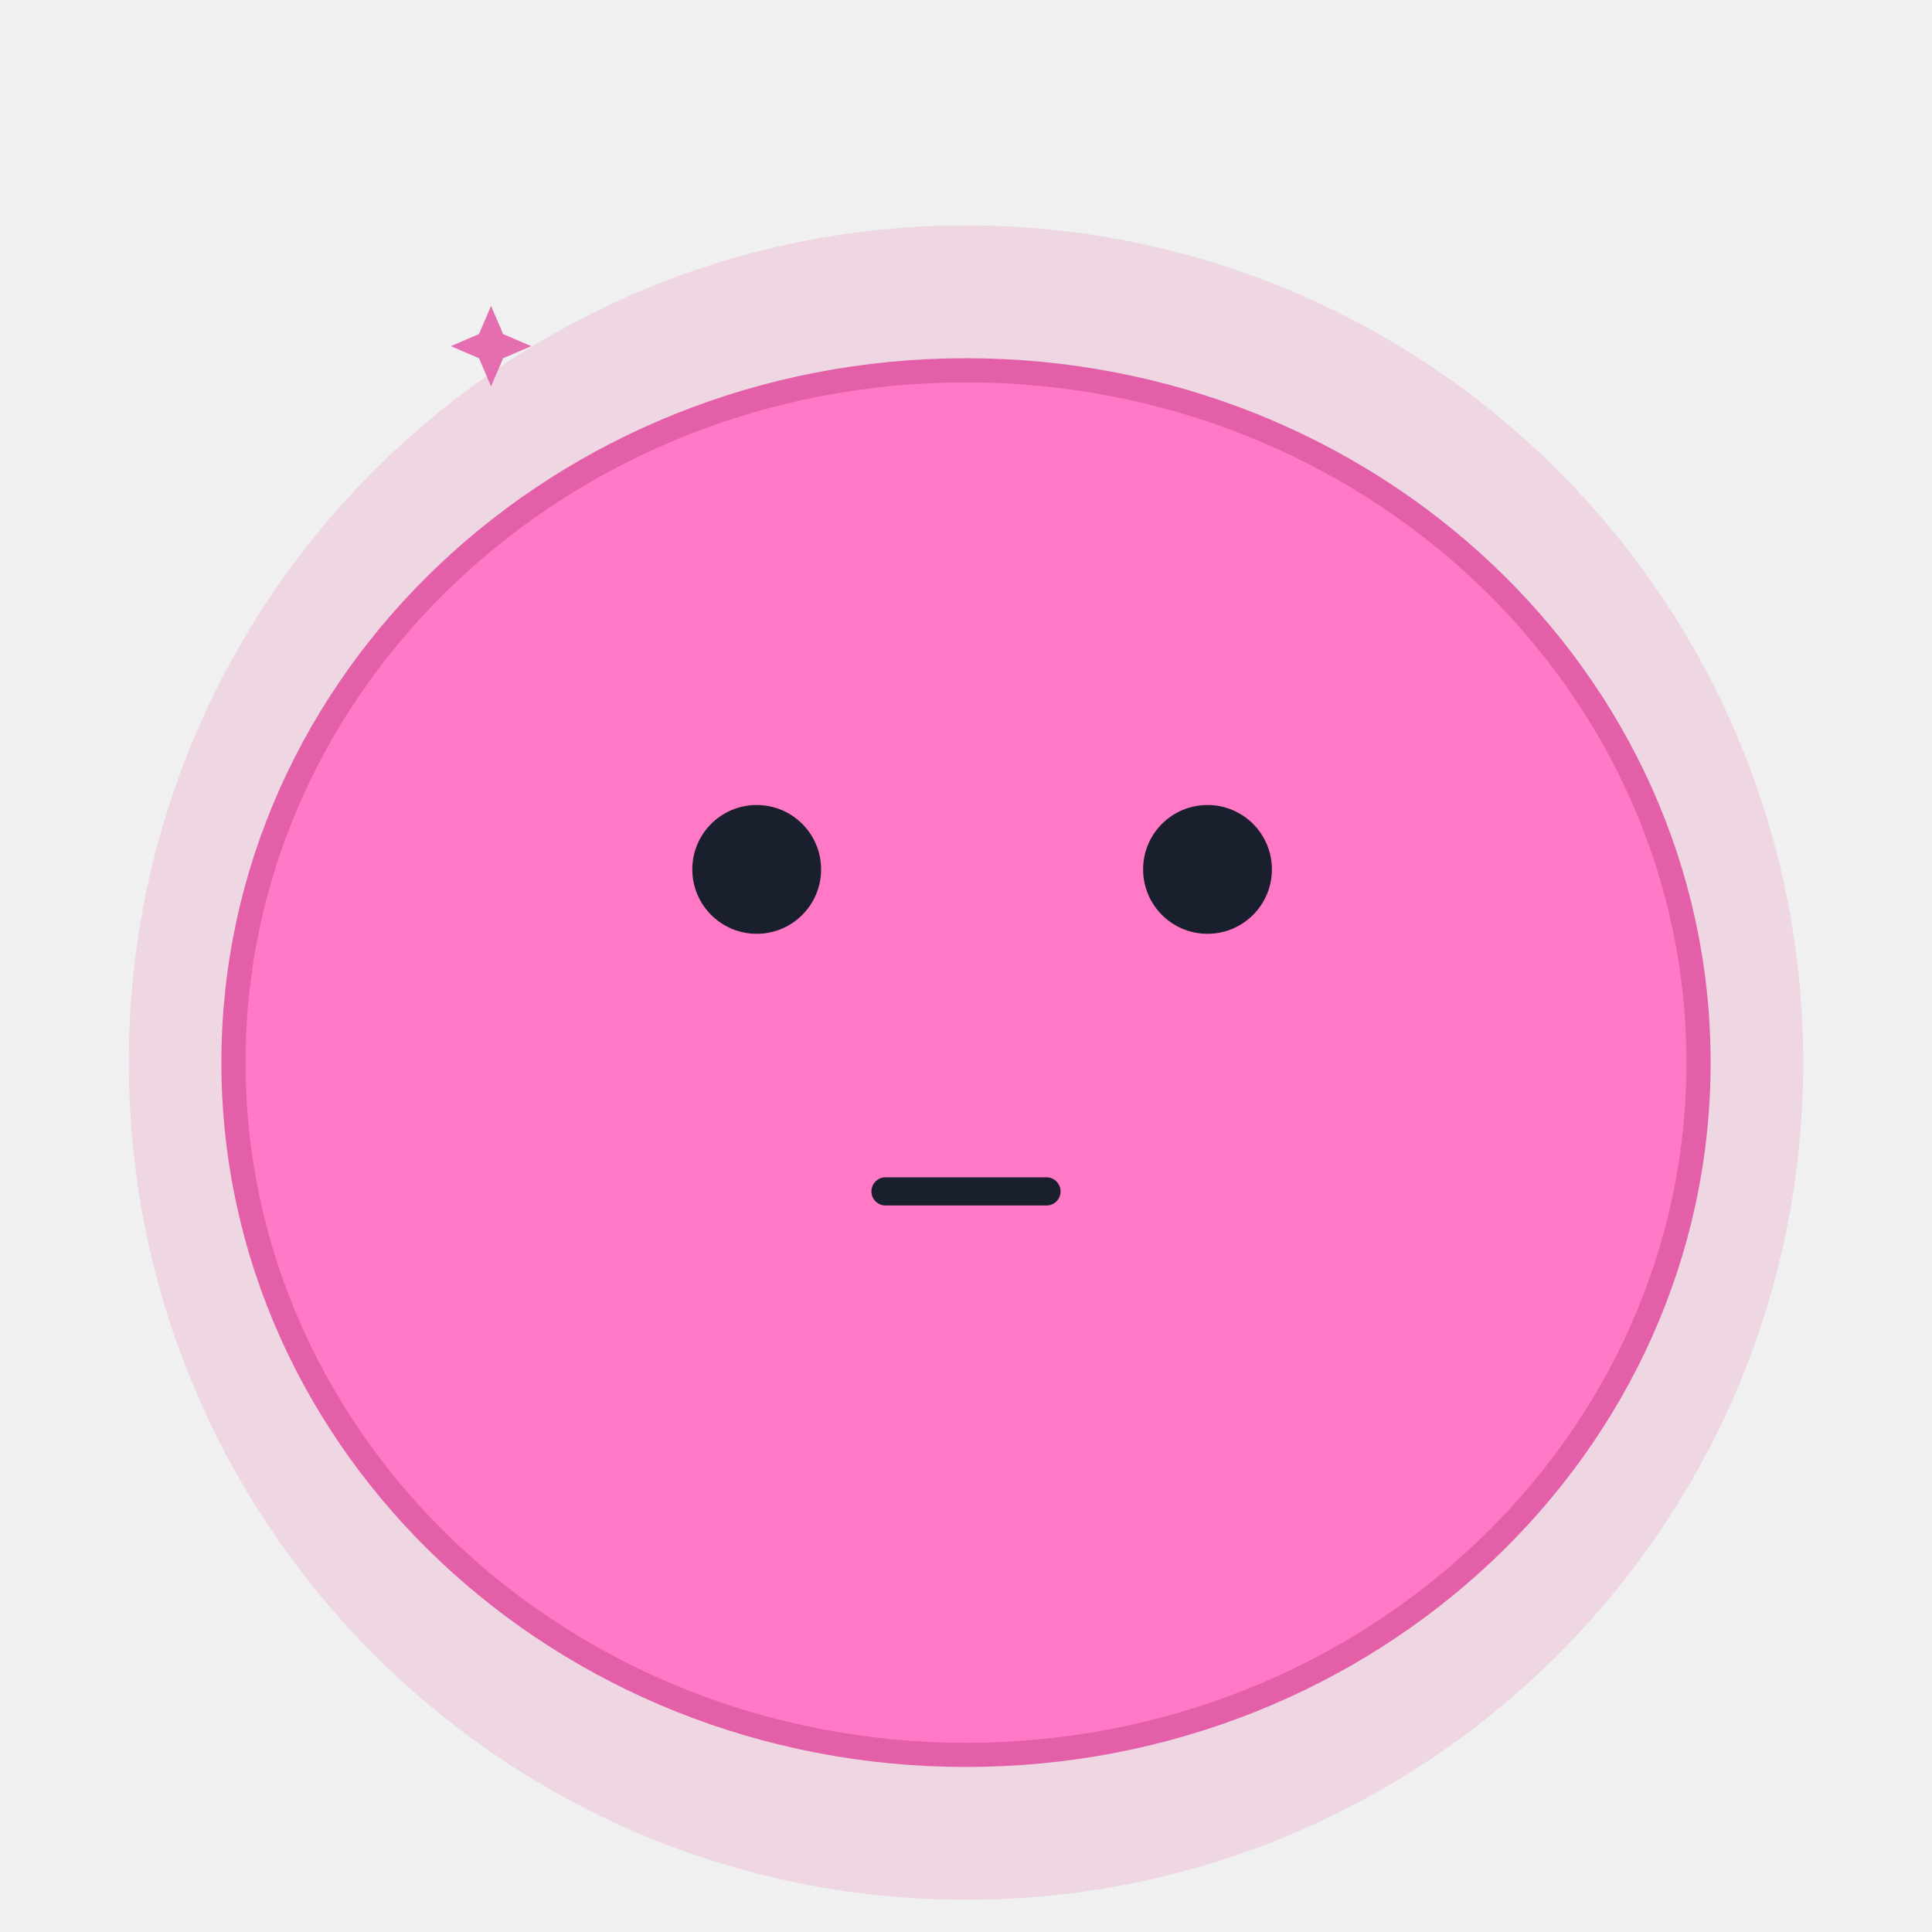
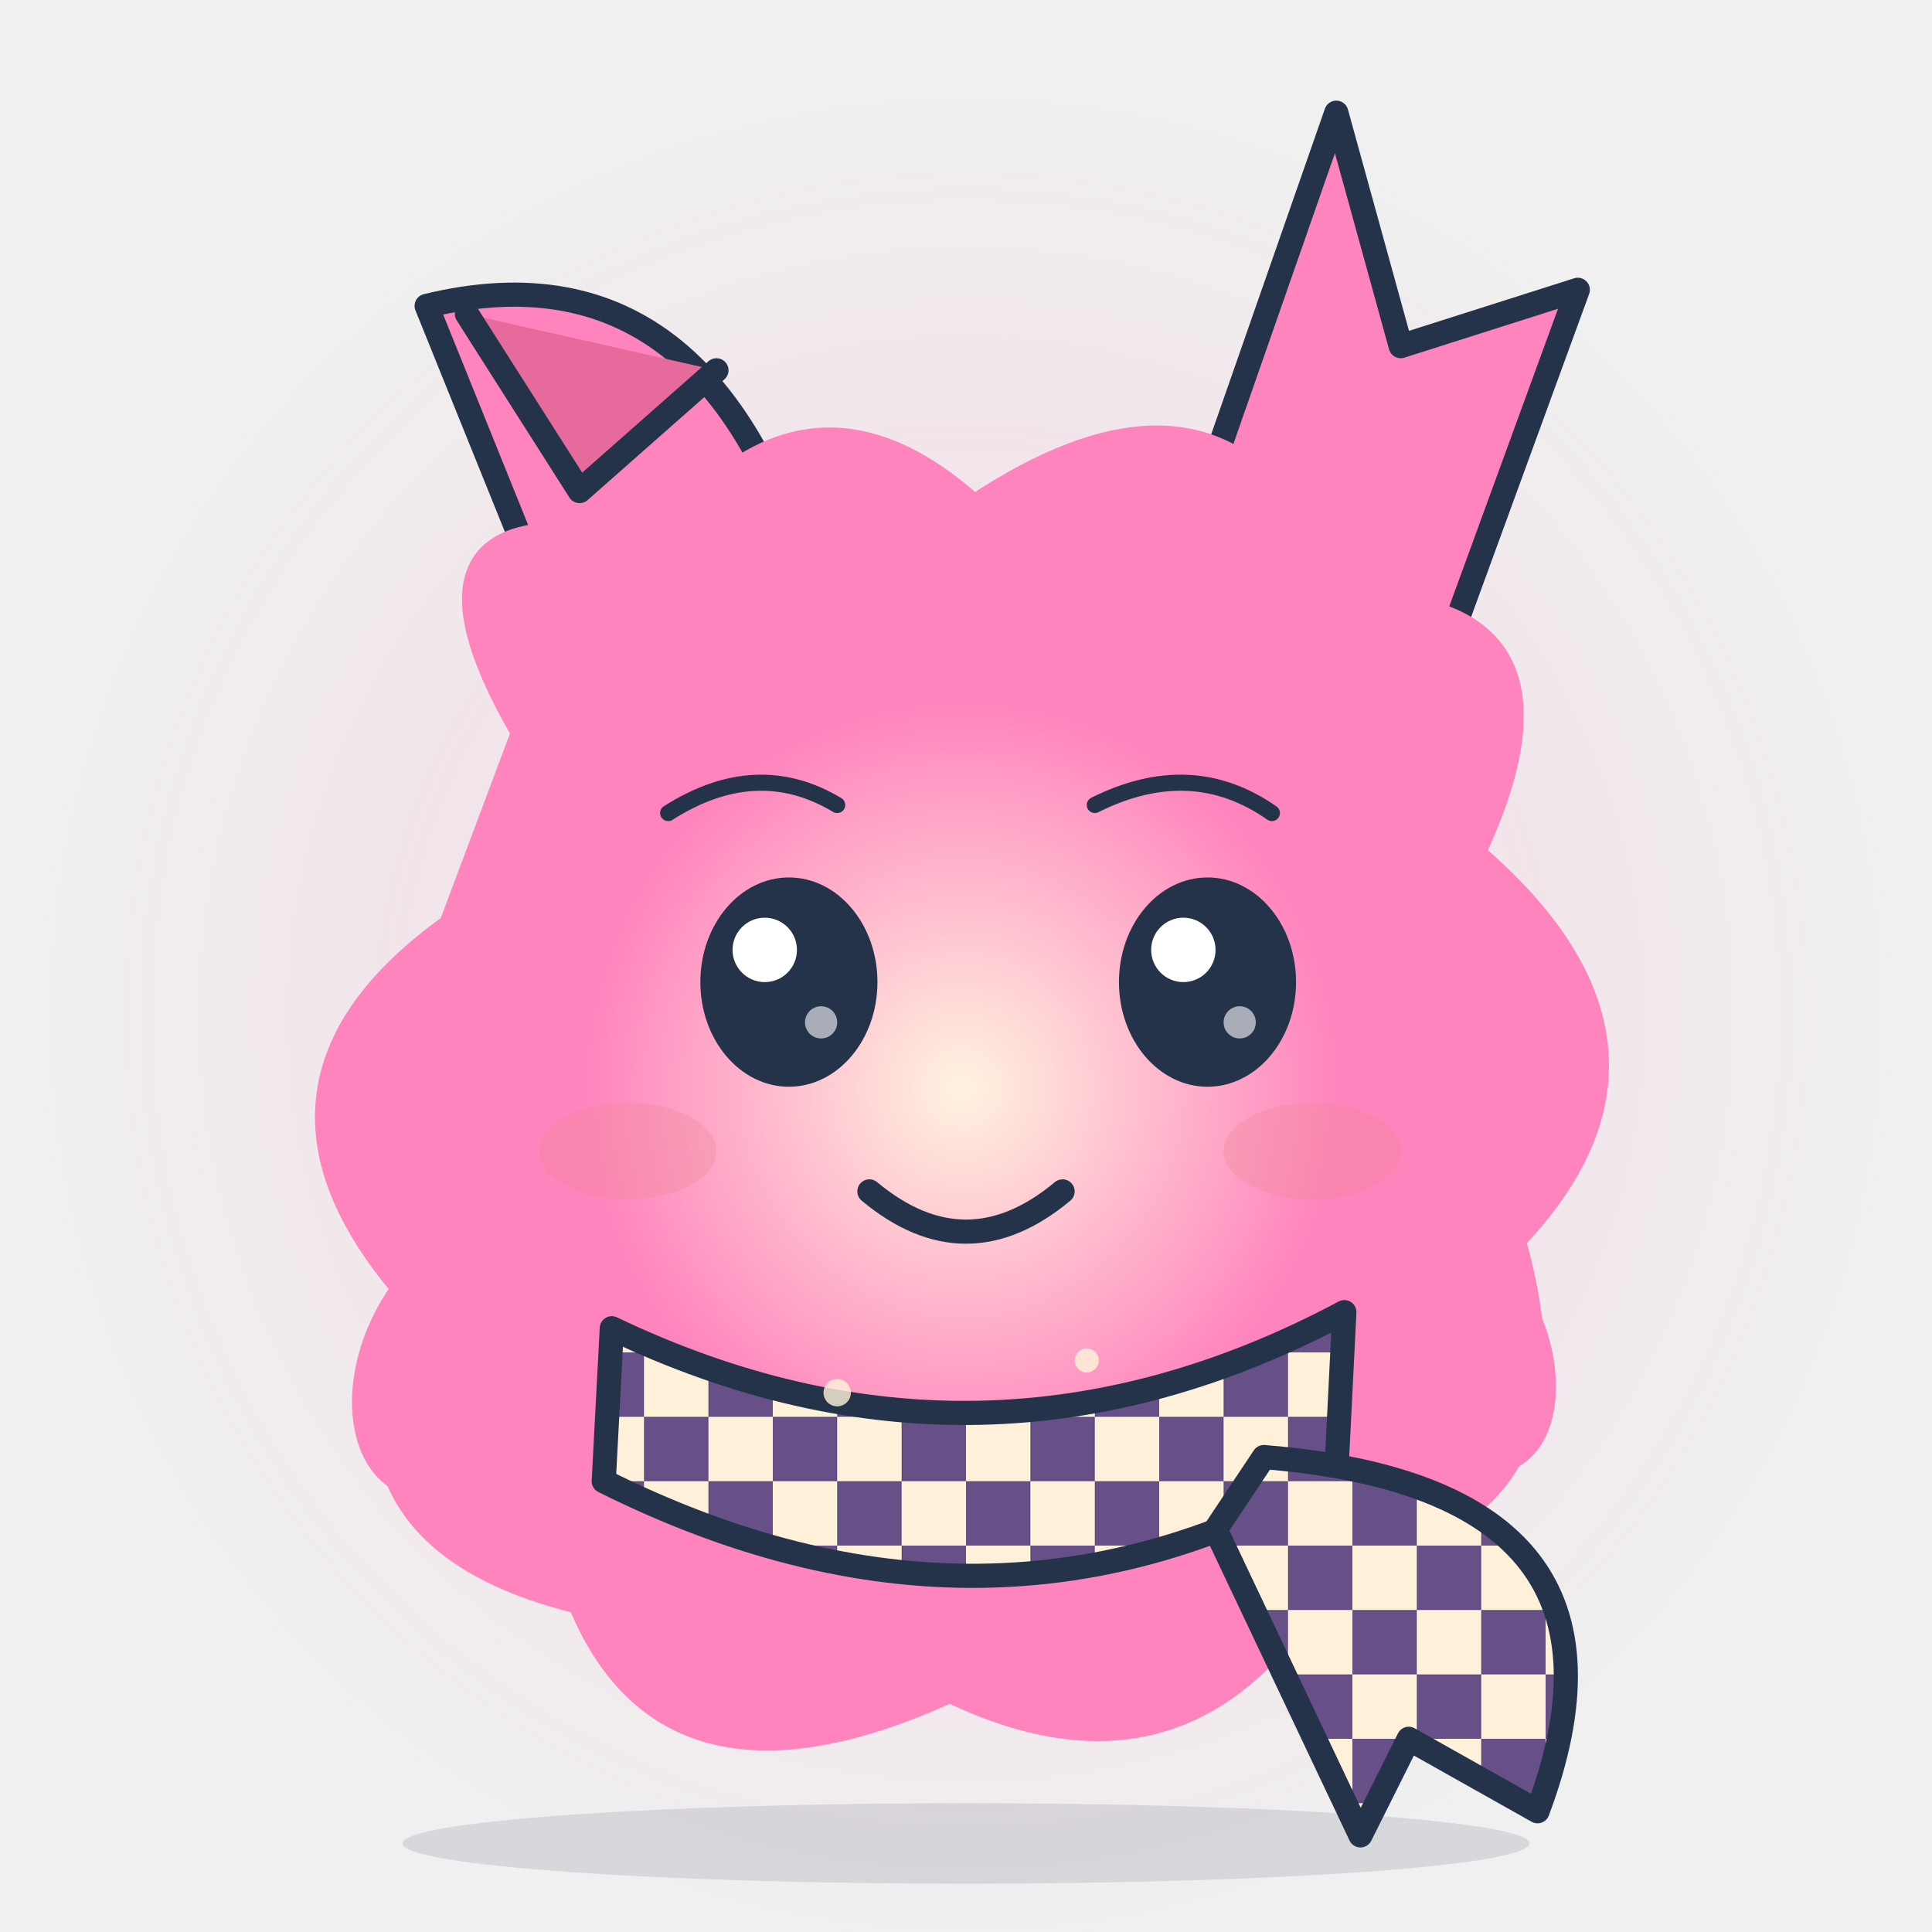
- <svg xmlns="http://www.w3.org/2000/svg" viewBox="0 0 240 240" width="240" height="240" role="img" aria-label="moki the Lumming (watchful)">
-   <circle cx="120" cy="132" r="104" fill="#e35fa8" opacity="0.18" />
-   <ellipse cx="120" cy="132" rx="91" ry="86" fill="#ff79c6" stroke="#e35fa8" stroke-width="3" />
-   <g transform="translate(61,43)" fill="#e35fa8" opacity="0.9">
-     <path d="M0,-5 L1.5,-1.5 L5,0 L1.5,1.5 L0,5 L-1.5,1.5 L-5,0 L-1.5,-1.5 Z" />
+ <svg xmlns="http://www.w3.org/2000/svg" viewBox="0 0 240 240" width="240" height="240" role="img" aria-label="Moki The Chaos Gremlin — watchful">
+   <defs>
+     <radialGradient id="body">
+       <stop stop-color="#fff3df" offset="0" />
+       <stop stop-color="#ff83bd" offset=".6" />
+       <stop stop-color="#ff83bd" offset="1" />
+     </radialGradient>
+     <radialGradient id="halo">
+       <stop stop-color="#ff83bd" stop-opacity=".25" />
+       <stop stop-color="#ff83bd" stop-opacity="0" offset="1" />
+     </radialGradient>
+     <pattern id="checker" width="16" height="16" patternUnits="userSpaceOnUse">
+       <rect width="16" height="16" fill="#fff1d9" />
+       <path d="M0 0H8V8H0ZM8 8H16V16H8Z" fill="#665087" />
+     </pattern>
+   </defs>
+   <circle cx="120" cy="126" r="115" fill="url(#halo)" />
+   <ellipse cx="120" cy="229" rx="70" ry="5" fill="#1a2440" opacity=".12" />
+   <path d="M74 90 L53 38 Q90 29 102 78Z" fill="#ff83bd" stroke="#25334a" stroke-width="3" stroke-linecap="round" stroke-linejoin="round" />
+   <path d="M144 77 L166 14 L174 43 L196 36 L177 88Z" fill="#ff83bd" stroke="#25334a" stroke-width="3" stroke-linecap="round" stroke-linejoin="round" />
+   <path d="M58 39L72 61L89 46" fill="#e66b9c" stroke="#25334a" stroke-width="3" stroke-linecap="round" stroke-linejoin="round" />
+   <path d="M65 91 Q47 60 82 68 Q100 44 121 63 Q154 41 166 75 Q198 74 183 106 Q211 130 188 154 Q198 189 166 193 Q149 225 118 210 Q83 226 72 199 Q39 191 51 161 Q28 135 56 115Z" fill="url(#body)" stroke="#ff83bd" stroke-width="3" stroke-linecap="round" stroke-linejoin="round" />
+   <ellipse cx="57" cy="169" rx="12" ry="18" fill="#ff83bd" transform="rotate(25 57 169)" />
+   <ellipse cx="181" cy="167" rx="11" ry="17" fill="#ff83bd" transform="rotate(-25 181 167)" />
+   <ellipse cx="78" cy="143" rx="11" ry="6" fill="#ed8795" opacity=".32" />
+   <ellipse cx="163" cy="143" rx="11" ry="6" fill="#ed8795" opacity=".32" />
+   <ellipse cx="98" cy="122" rx="11" ry="13" fill="#25334a" />
+   <circle cx="95" cy="118" r="4" fill="#fff" />
+   <circle cx="102" cy="127" r="2" fill="#fff" opacity=".6" />
+   <ellipse cx="150" cy="122" rx="11" ry="13" fill="#25334a" />
+   <circle cx="147" cy="118" r="4" fill="#fff" />
+   <circle cx="154" cy="127" r="2" fill="#fff" opacity=".6" />
+   <path d="M83 101Q94 94 104 100 M136 100Q148 94 158 101" fill="none" stroke="#25334a" stroke-width="2" stroke-linecap="round" stroke-linejoin="round" />
+   <path d="M108 148 Q120 158 132 148" fill="none" stroke="#25334a" stroke-width="3" stroke-linecap="round" stroke-linejoin="round" />
+   <path d="M76 165 Q122 187 167 163 L166 183 Q123 208 75 184Z" fill="url(#checker)" stroke="#25334a" stroke-width="3" stroke-linecap="round" stroke-linejoin="round" />
+   <path d="M157 181 Q206 185 191 225 L175 216 L169 228 L151 190Z" fill="url(#checker)" stroke="#25334a" stroke-width="3" stroke-linecap="round" stroke-linejoin="round" />
+   <g fill="#fff5da" opacity=".8">
+     <circle cx="104" cy="173" r="1.7" />
+     <circle cx="135" cy="169" r="1.5" />
  </g>
-   <circle cx="94" cy="108" r="8" fill="#1a1f2e" />
-   <circle cx="150" cy="108" r="8" fill="#1a1f2e" />
-   <path d="M110,148 L130,148" stroke="#1a1f2e" stroke-width="3.5" stroke-linecap="round" />
</svg>
